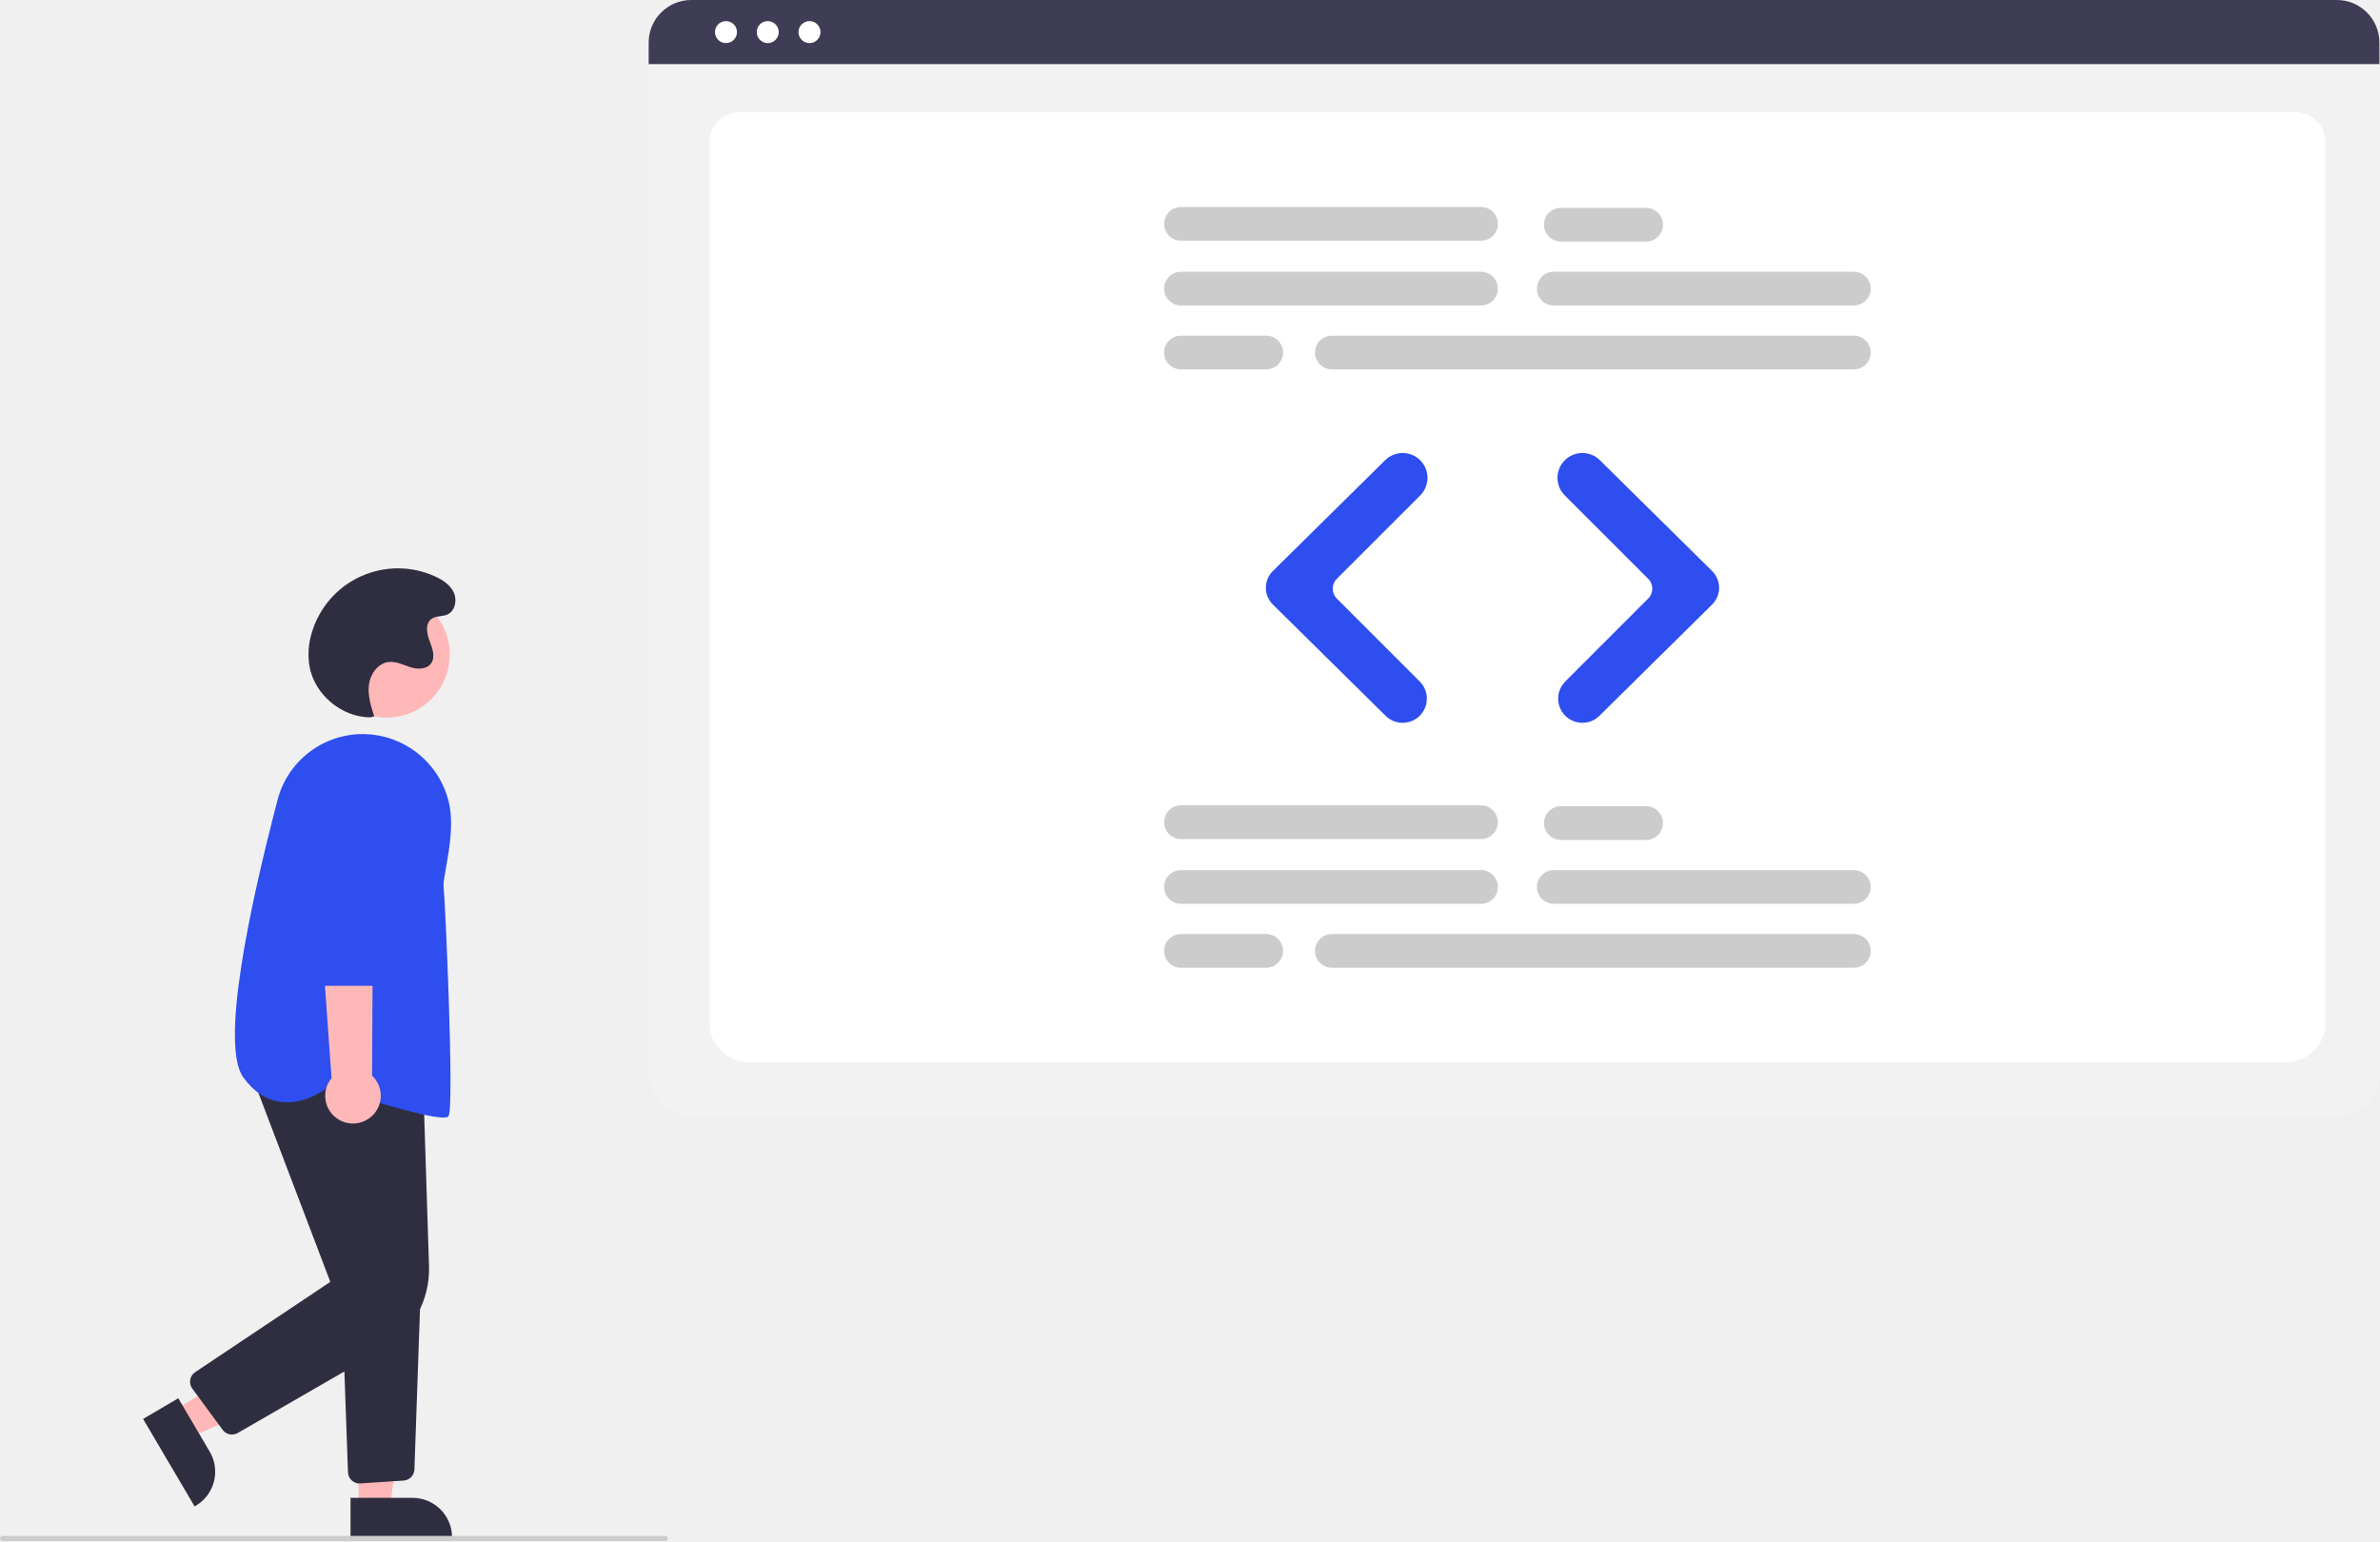
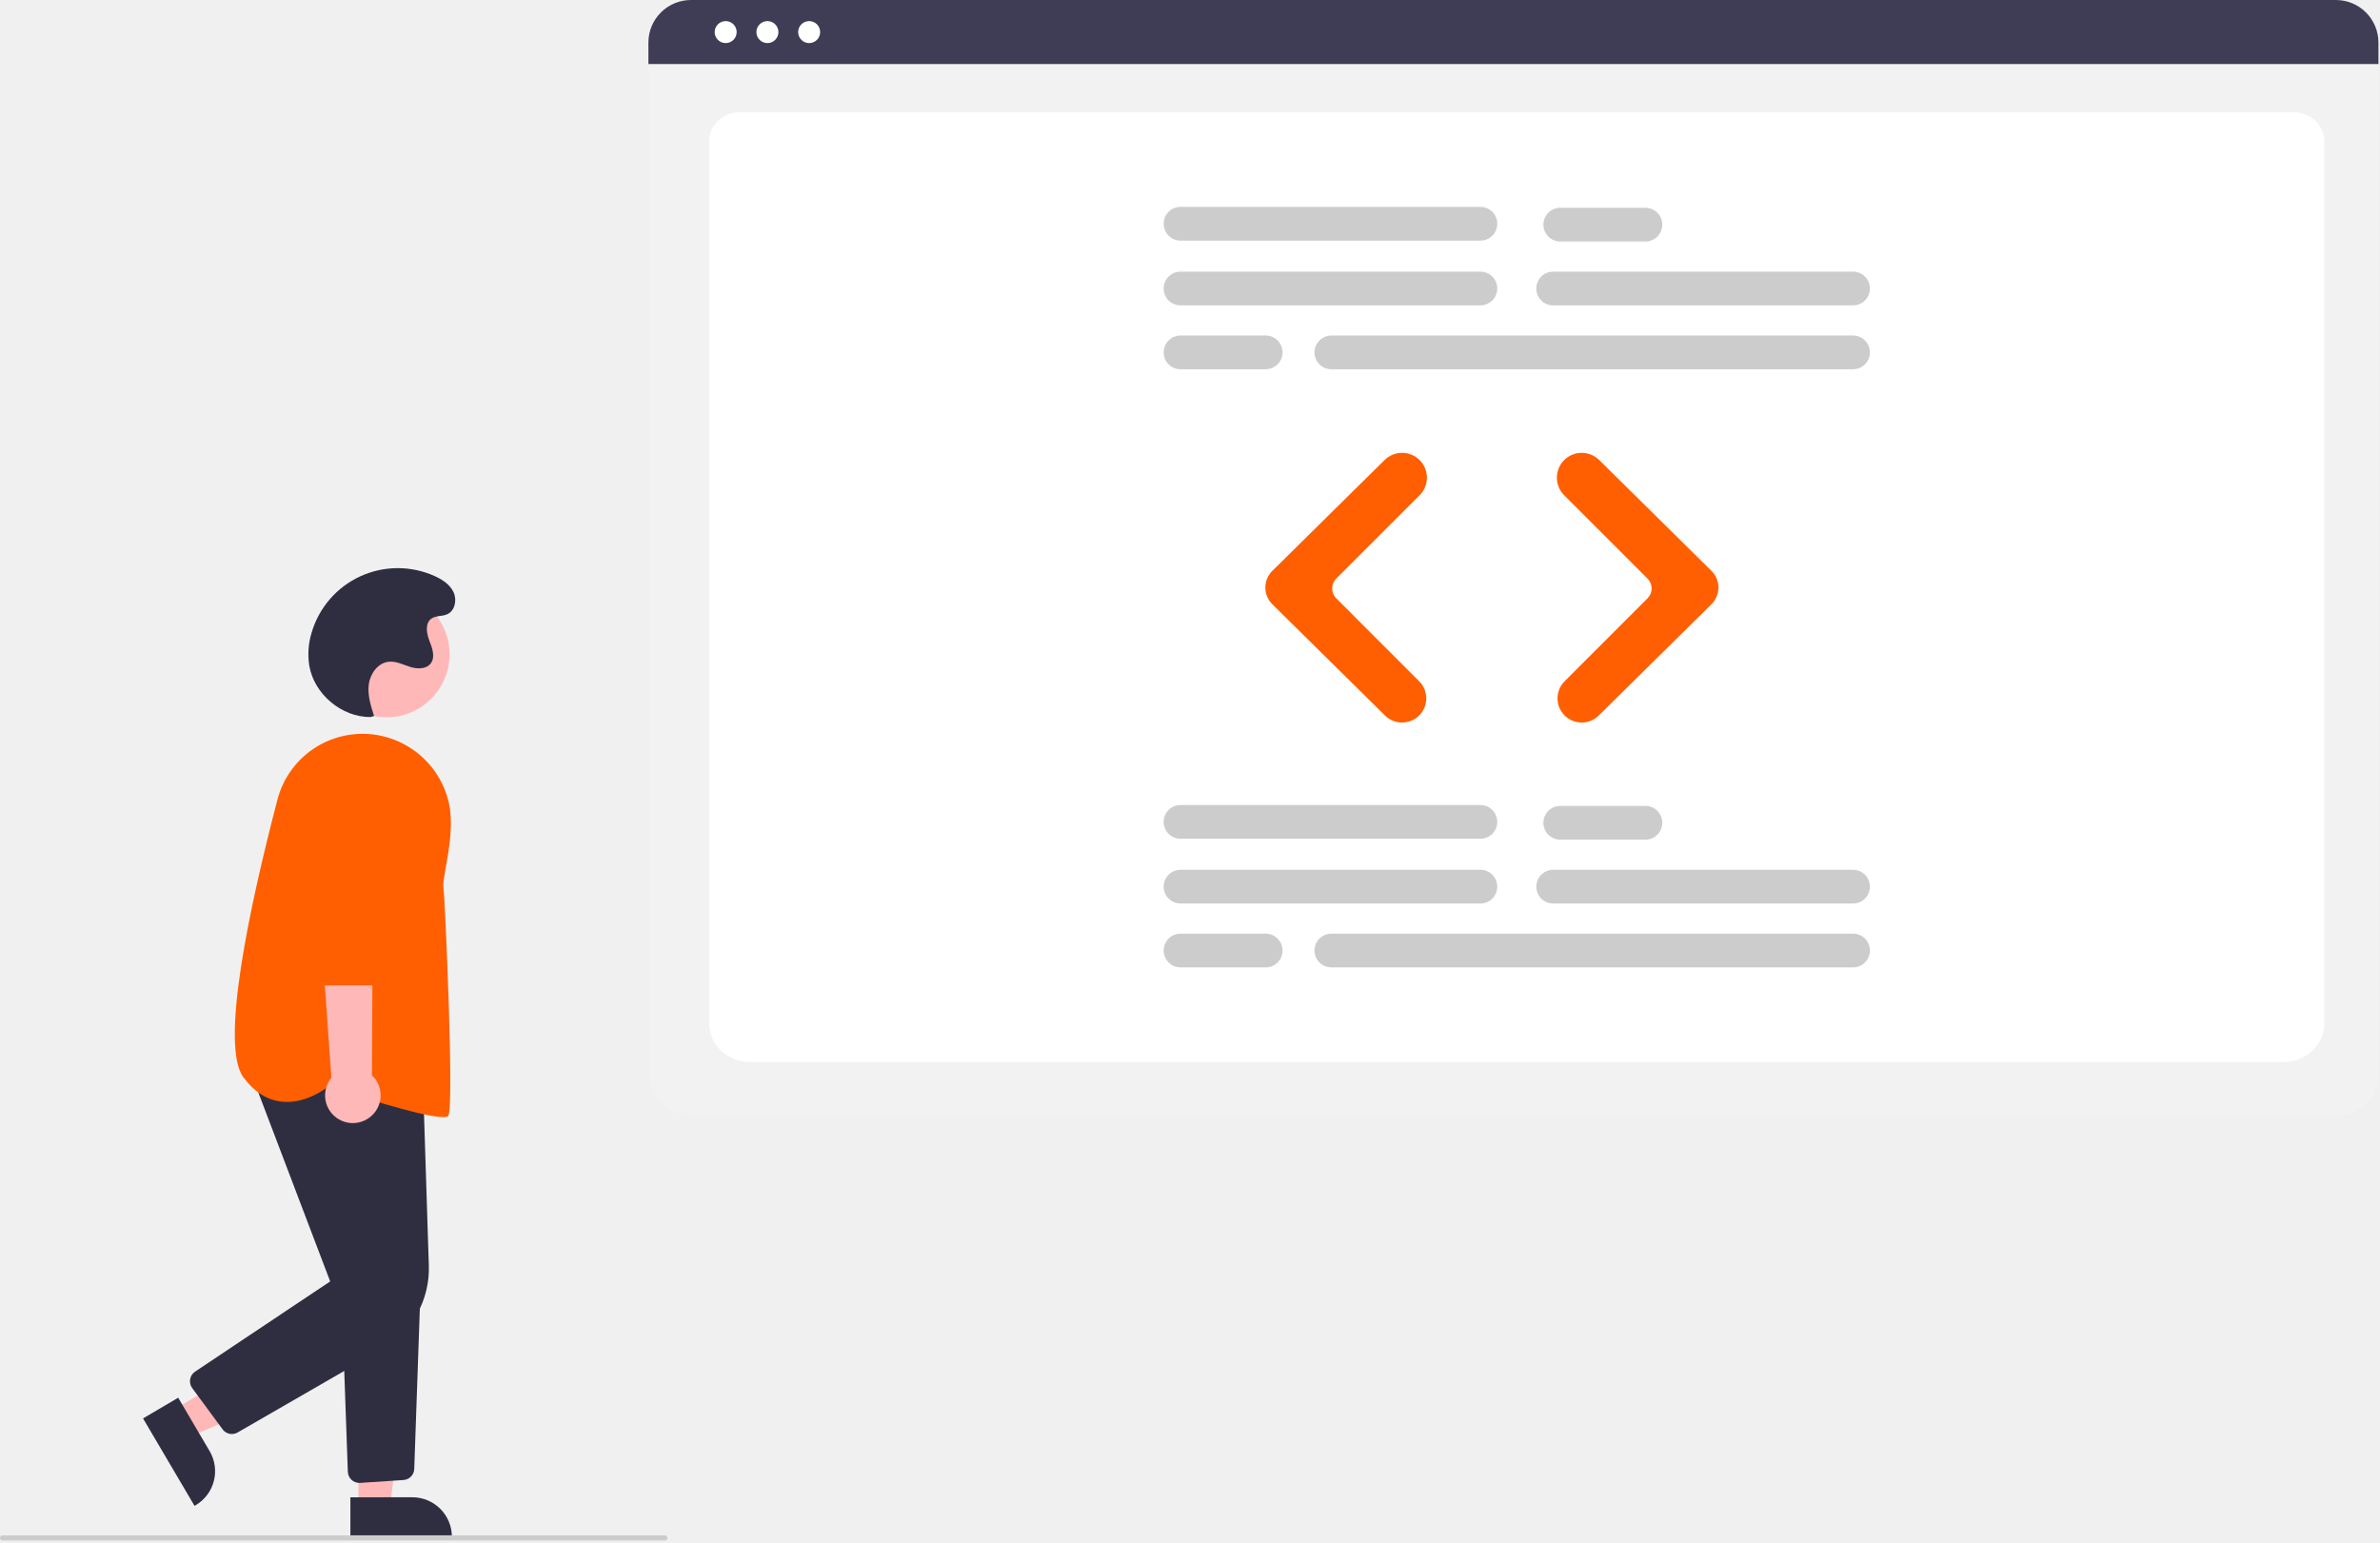
- <svg xmlns="http://www.w3.org/2000/svg" id="bb554b9e-b999-4ef3-b2f2-4c0395b94ae2" data-name="Layer 1" width="926.622" height="600.085" viewBox="0 0 926.622 600.085">
-   <circle cx="150.534" cy="254.872" r="24.561" fill="#ffb8b8" />
-   <polygon points="67.543 549.197 73.762 559.763 117.474 540.803 108.295 525.21 67.543 549.197" fill="#ffb8b8" />
-   <path d="M206.096,694.43,218.343,715.237l.001.001A15.386,15.386,0,0,1,212.888,736.302l-.431.254L192.405,702.489Z" transform="translate(-136.6892 -149.9575)" fill="#2f2e41" />
-   <polygon points="139.6 587.26 151.86 587.259 157.692 539.971 139.598 539.972 139.6 587.26" fill="#ffb8b8" />
-   <path d="M273.162,733.215l24.144-.001h.001a15.386,15.386,0,0,1,15.386,15.386v.5l-39.531.001Z" transform="translate(-136.6892 -149.9575)" fill="#2f2e41" />
-   <path d="M227.001,708.567a4.493,4.493,0,0,1-3.624-1.833l-11.824-16.059a4.5,4.5,0,0,1,1.125-6.41l52.614-35.142-31.747-83.475L301.434,571.252l2.287,71.733A36.046,36.046,0,0,1,285.675,675.409l-56.427,32.554A4.486,4.486,0,0,1,227.001,708.567Z" transform="translate(-136.6892 -149.9575)" fill="#2f2e41" />
-   <path d="M276.659,727.617a4.5,4.5,0,0,1-4.489-4.34l-2.488-69.882,30.808-1.623-2.453,70.384a4.487,4.487,0,0,1-4.2,4.333l-16.873,1.118C276.863,727.614,276.761,727.617,276.659,727.617Z" transform="translate(-136.6892 -149.9575)" fill="#2f2e41" />
-   <path d="M309.291,585.129c-7.838,0-35.217-8.816-44.721-11.959-1.422,1.138-9.233,6.979-18.351,5.911-5.626-.66-10.579-3.845-14.721-9.466-9.147-12.414,2.151-65.651,13.239-108.126a34.268,34.268,0,0,1,40.529-24.88h0a34.571,34.571,0,0,1,26.088,25.378c2.088,8.498.292,18.494-1.02,25.794-.616,3.432-1.104,6.143-.937,7.475.644,5.148,4.219,85.892,1.92,89.34C311.071,584.963,310.363,585.129,309.291,585.129Z" transform="translate(-136.6892 -149.9575)" fill="#2e4eef" />
-   <path d="M280.616,585.272a10.743,10.743,0,0,0,.942-16.446l.485-97.844-23.045,3.837,6.769,94.97A10.801,10.801,0,0,0,280.616,585.272Z" transform="translate(-136.6892 -149.9575)" fill="#ffb8b8" />
-   <path d="M285.946,533.818H261.124a4.514,4.514,0,0,1-4.5-4.459l-.609-67.292a17.603,17.603,0,1,1,35.204.043L290.446,529.37A4.515,4.515,0,0,1,285.946,533.818Z" transform="translate(-136.6892 -149.9575)" fill="#2e4eef" />
-   <path d="M280.969,429.289c-11.245.021-21.854-8.868-23.803-19.943a28.671,28.671,0,0,1,.919-13.014A34.954,34.954,0,0,1,306.021,374.379c3.008,1.361,5.971,3.316,7.349,6.317s.515,7.195-2.498,8.546c-1.969.882-4.44.449-6.187,1.716-2.509,1.819-1.863,5.691-.743,8.581s2.388,6.387.509,8.852c-1.75,2.297-5.249,2.226-8.004,1.361s-5.476-2.313-8.349-2.018c-4.19.43-7.202,4.598-7.759,8.773s.755,8.349,2.05,12.357Z" transform="translate(-136.6892 -149.9575)" fill="#2f2e41" />
-   <path d="M395.689,750.042h-258a1,1,0,1,1,0-2h258a1,1,0,0,1,0,2Z" transform="translate(-136.6892 -149.9575)" fill="#ccc" />
-   <path d="M1046.811,584.505H405.972a16.519,16.519,0,0,1-16.5-16.5V172.852a12.102,12.102,0,0,1,12.088-12.088h649.453a12.311,12.311,0,0,1,12.297,12.297V568.005A16.519,16.519,0,0,1,1046.811,584.505Z" transform="translate(-136.6892 -149.9575)" fill="#f2f2f2" />
-   <path d="M1026.091,563.673H428.846c-8.755,0-15.878-6.67-15.878-14.868v-344.105c0-6.08,5.278-11.027,11.766-11.027H1030.008c6.595,0,11.961,5.028,11.961,11.208V548.805C1041.969,557.003,1034.846,563.673,1026.091,563.673Z" transform="translate(-136.6892 -149.9575)" fill="#fff" />
-   <path d="M1063.081,174.908H389.241v-8.4a16.574,16.574,0,0,1,16.56-16.55H1046.521a16.574,16.574,0,0,1,16.56,16.55Z" transform="translate(-136.6892 -149.9575)" fill="#3f3d56" />
-   <circle cx="282.647" cy="12.5" r="4.283" fill="#fff" />
-   <circle cx="298.906" cy="12.5" r="4.283" fill="#fff" />
-   <circle cx="315.165" cy="12.5" r="4.283" fill="#fff" />
-   <path d="M713.3,268.912H596.492a6.566,6.566,0,0,1,0-13.132H713.3a6.566,6.566,0,1,1,0,13.132Z" transform="translate(-136.6892 -149.9575)" fill="#ccc" />
-   <path d="M858.446,268.912H741.638a6.566,6.566,0,0,1,0-13.132H858.446a6.566,6.566,0,1,1,0,13.132Z" transform="translate(-136.6892 -149.9575)" fill="#ccc" />
-   <path d="M858.446,293.794H655.241a6.566,6.566,0,1,1,0-13.132H858.446a6.566,6.566,0,1,1,0,13.132Z" transform="translate(-136.6892 -149.9575)" fill="#ccc" />
-   <path d="M713.3,243.684H596.492a6.566,6.566,0,0,1,0-13.132H713.3a6.566,6.566,0,1,1,0,13.132Z" transform="translate(-136.6892 -149.9575)" fill="#ccc" />
-   <path d="M777.579,244.03H744.402a6.566,6.566,0,0,1,0-13.132H777.579a6.566,6.566,0,1,1,0,13.132Z" transform="translate(-136.6892 -149.9575)" fill="#ccc" />
-   <path d="M629.668,293.794H596.492a6.566,6.566,0,0,1,0-13.132h33.176a6.566,6.566,0,1,1,0,13.132Z" transform="translate(-136.6892 -149.9575)" fill="#ccc" />
-   <path d="M713.3,501.912H596.492a6.566,6.566,0,0,1,0-13.132H713.3a6.566,6.566,0,1,1,0,13.132Z" transform="translate(-136.6892 -149.9575)" fill="#ccc" />
-   <path d="M858.446,501.912H741.638a6.566,6.566,0,0,1,0-13.132H858.446a6.566,6.566,0,1,1,0,13.132Z" transform="translate(-136.6892 -149.9575)" fill="#ccc" />
-   <path d="M858.446,526.794H655.241a6.566,6.566,0,1,1,0-13.132H858.446a6.566,6.566,0,1,1,0,13.132Z" transform="translate(-136.6892 -149.9575)" fill="#ccc" />
-   <path d="M713.3,476.684H596.492a6.566,6.566,0,0,1,0-13.132H713.3a6.566,6.566,0,1,1,0,13.132Z" transform="translate(-136.6892 -149.9575)" fill="#ccc" />
-   <path d="M777.579,477.03H744.402a6.566,6.566,0,0,1,0-13.132H777.579a6.566,6.566,0,0,1,0,13.132Z" transform="translate(-136.6892 -149.9575)" fill="#ccc" />
-   <path d="M629.668,526.794H596.492a6.566,6.566,0,0,1,0-13.132h33.176a6.566,6.566,0,1,1,0,13.132Z" transform="translate(-136.6892 -149.9575)" fill="#ccc" />
-   <path d="M682.793,431.419a9.397,9.397,0,0,1-6.624-2.71l-43.909-43.359a9.152,9.152,0,0,1,0-13.023l43.731-43.184a9.702,9.702,0,0,1,13.644.043h0a9.689,9.689,0,0,1,0,13.687l-32.496,32.497a5.413,5.413,0,0,0,0,7.647l32.32,32.32a9.418,9.418,0,0,1-6.666,16.084Z" transform="translate(-136.6892 -149.9575)" fill="#2e4eef" />
-   <path d="M752.759,431.419a9.418,9.418,0,0,1-6.666-16.084L778.412,383.015a5.413,5.413,0,0,0,0-7.647L745.916,342.872a9.678,9.678,0,0,1,0-13.687h0a9.702,9.702,0,0,1,13.644-.043l43.731,43.184a9.152,9.152,0,0,1,0,13.023l-43.909,43.359A9.399,9.399,0,0,1,752.759,431.419Z" transform="translate(-136.6892 -149.9575)" fill="#2e4eef" />
+ <svg xmlns="http://www.w3.org/2000/svg" width="927" height="601" viewBox="0 0 927 601" fill="none">
+   <g clip-path="url(#clip0_24_574)">
+     <path d="M150.534 279.434C164.099 279.434 175.095 268.437 175.095 254.873C175.095 241.308 164.099 230.312 150.534 230.312C136.969 230.312 125.973 241.308 125.973 254.873C125.973 268.437 136.969 279.434 150.534 279.434Z" fill="#FFB8B8" />
+     <path d="M67.543 549.197L73.762 559.763L117.474 540.803L108.295 525.21L67.543 549.197Z" fill="#FFB8B8" />
+     <path d="M69.406 544.472L81.654 565.279L81.654 565.28C82.679 567.021 83.351 568.947 83.632 570.948C83.912 572.949 83.796 574.986 83.289 576.942C82.782 578.898 81.896 580.735 80.679 582.349C79.462 583.962 77.94 585.32 76.199 586.344L75.768 586.598L55.715 552.531L69.406 544.472Z" fill="#2F2E41" />
+     <path d="M139.6 587.26L151.86 587.259L157.692 539.971L139.598 539.972L139.6 587.26Z" fill="#FFB8B8" />
+     <path d="M136.473 583.257L160.617 583.256H160.618C162.638 583.256 164.639 583.654 166.506 584.427C168.373 585.2 170.069 586.334 171.498 587.762C172.927 589.191 174.06 590.887 174.833 592.754C175.606 594.621 176.004 596.622 176.004 598.642V599.142L136.474 599.144L136.473 583.257Z" fill="#2F2E41" />
+     <path d="M90.311 558.61C89.606 558.61 88.91 558.445 88.281 558.126C87.651 557.808 87.105 557.345 86.687 556.777L74.864 540.718C74.503 540.228 74.245 539.671 74.106 539.078C73.967 538.486 73.95 537.872 74.055 537.273C74.16 536.673 74.386 536.102 74.718 535.592C75.05 535.083 75.482 534.646 75.988 534.308L128.602 499.167L96.856 415.692L164.745 421.294L167.031 493.028C167.246 499.561 165.68 506.029 162.502 511.74C159.323 517.451 154.651 522.191 148.986 525.452L92.56 558.005C91.876 558.401 91.101 558.61 90.311 558.61V558.61Z" fill="#2F2E41" />
+     <path d="M139.97 577.66C138.806 577.657 137.687 577.204 136.85 576.395C136.013 575.586 135.523 574.483 135.481 573.32L132.993 503.438L163.802 501.815L161.348 572.199C161.312 573.314 160.862 574.375 160.086 575.177C159.309 575.978 158.262 576.461 157.149 576.532L140.276 577.65C140.174 577.657 140.072 577.66 139.97 577.66Z" fill="#2F2E41" />
+     <path d="M172.602 435.171C164.763 435.171 137.385 426.355 127.88 423.212C126.459 424.35 118.647 430.191 109.529 429.123C103.903 428.463 98.951 425.279 94.808 419.658C85.661 407.243 96.959 354.006 108.047 311.532C110.27 302.946 115.735 295.557 123.293 290.917C130.851 286.277 139.914 284.748 148.576 286.652V286.652C154.854 288.038 160.621 291.147 165.23 295.63C169.838 300.113 173.105 305.792 174.664 312.03C176.751 320.528 174.955 330.524 173.644 337.824C173.028 341.255 172.541 343.966 172.707 345.298C173.351 350.447 176.926 431.19 174.627 434.638C174.382 435.005 173.674 435.171 172.602 435.171Z" fill="#FF5F00" />
+     <path d="M143.927 435.314C145.187 434.376 146.225 433.174 146.97 431.791C147.715 430.408 148.147 428.879 148.237 427.311C148.327 425.743 148.072 424.175 147.49 422.716C146.908 421.257 146.013 419.944 144.868 418.868L145.354 321.025L122.309 324.862L129.078 419.833C127.399 421.875 126.527 424.463 126.628 427.105C126.729 429.747 127.796 432.26 129.626 434.169C131.457 436.077 133.923 437.248 136.559 437.459C139.195 437.67 141.816 436.907 143.927 435.314V435.314Z" fill="#FFB8B8" />
+     <path d="M149.257 383.861H124.435C123.249 383.857 122.113 383.388 121.271 382.553C120.429 381.719 119.949 380.587 119.935 379.402L119.325 312.11C119.304 309.783 119.745 307.475 120.621 305.32C121.498 303.164 122.793 301.204 124.432 299.552C126.071 297.9 128.021 296.59 130.169 295.696C132.318 294.803 134.622 294.344 136.949 294.347C139.276 294.35 141.579 294.814 143.726 295.713C145.872 296.611 147.819 297.927 149.454 299.582C151.089 301.238 152.379 303.202 153.25 305.359C154.122 307.517 154.556 309.826 154.53 312.153L153.756 379.413C153.739 380.596 153.257 381.725 152.416 382.557C151.574 383.388 150.44 383.857 149.257 383.861V383.861Z" fill="#FF5F00" />
+     <path d="M144.28 279.331C133.035 279.352 122.426 270.463 120.477 259.388C119.78 255.037 120.094 250.584 121.397 246.374C122.811 241.582 125.236 237.149 128.508 233.373C131.781 229.597 135.825 226.567 140.367 224.487C144.91 222.406 149.846 221.324 154.843 221.313C159.839 221.302 164.78 222.362 169.332 224.421C172.34 225.783 175.303 227.738 176.681 230.739C178.058 233.74 177.196 237.934 174.183 239.285C172.214 240.167 169.743 239.734 167.996 241C165.487 242.82 166.132 246.692 167.253 249.581C168.373 252.471 169.641 255.968 167.762 258.434C166.012 260.731 162.514 260.66 159.758 259.795C157.002 258.93 154.282 257.482 151.409 257.777C147.219 258.206 144.208 262.375 143.65 266.55C143.093 270.725 144.405 274.899 145.7 278.907L144.28 279.331Z" fill="#2F2E41" />
+     <path d="M259 600.085H1C0.735 600.085 0.48 599.98 0.293 599.792C0.105 599.605 0 599.35 0 599.085C0 598.82 0.105 598.565 0.293 598.378C0.48 598.19 0.735 598.085 1 598.085H259C259.265 598.085 259.52 598.19 259.707 598.378C259.895 598.565 260 598.82 260 599.085C260 599.35 259.895 599.605 259.707 599.792C259.52 599.98 259.265 600.085 259 600.085Z" fill="#CCCCCC" />
+     <path d="M910.122 434.548H269.283C264.909 434.543 260.715 432.803 257.621 429.71C254.528 426.616 252.788 422.422 252.783 418.048V22.894C252.787 19.689 254.061 16.617 256.328 14.35C258.594 12.084 261.666 10.809 264.871 10.806H914.325C917.585 10.809 920.711 12.106 923.016 14.412C925.321 16.717 926.618 19.843 926.622 23.103V418.048C926.617 422.422 924.877 426.616 921.784 429.71C918.69 432.803 914.496 434.543 910.122 434.548V434.548Z" fill="#F2F2F2" />
+     <path d="M889.402 413.716H292.157C283.402 413.716 276.279 407.046 276.279 398.847V54.742C276.279 48.662 281.557 43.716 288.045 43.716H893.319C899.914 43.716 905.279 48.744 905.279 54.924V398.847C905.279 407.046 898.156 413.716 889.402 413.716Z" fill="white" />
+     <path d="M926.392 24.95H252.552V16.55C252.558 12.161 254.305 7.953 257.41 4.851C260.514 1.748 264.723 0.004 269.112 0H909.832C914.221 0.004 918.43 1.748 921.534 4.851C924.639 7.953 926.386 12.161 926.392 16.55V24.95Z" fill="#3F3D56" />
+     <path d="M282.647 16.783C285.012 16.783 286.93 14.866 286.93 12.5C286.93 10.134 285.012 8.217 282.647 8.217C280.281 8.217 278.363 10.134 278.363 12.5C278.363 14.866 280.281 16.783 282.647 16.783Z" fill="white" />
+     <path d="M298.906 16.783C301.272 16.783 303.189 14.866 303.189 12.5C303.189 10.134 301.272 8.217 298.906 8.217C296.54 8.217 294.623 10.134 294.623 12.5C294.623 14.866 296.54 16.783 298.906 16.783Z" fill="white" />
+     <path d="M315.165 16.783C317.53 16.783 319.448 14.866 319.448 12.5C319.448 10.134 317.53 8.217 315.165 8.217C312.799 8.217 310.881 10.134 310.881 12.5C310.881 14.866 312.799 16.783 315.165 16.783Z" fill="white" />
+     <path d="M576.611 118.955H459.802C458.061 118.955 456.391 118.263 455.159 117.031C453.928 115.8 453.236 114.13 453.236 112.388C453.236 110.647 453.928 108.977 455.159 107.745C456.391 106.514 458.061 105.822 459.802 105.822H576.611C578.352 105.822 580.022 106.514 581.254 107.745C582.485 108.977 583.177 110.647 583.177 112.388C583.177 114.13 582.485 115.8 581.254 117.031C580.022 118.263 578.352 118.955 576.611 118.955V118.955Z" fill="#CCCCCC" />
+     <path d="M721.757 118.955H604.948C603.207 118.955 601.537 118.263 600.305 117.031C599.074 115.8 598.382 114.13 598.382 112.388C598.382 110.647 599.074 108.977 600.305 107.745C601.537 106.514 603.207 105.822 604.948 105.822H721.757C723.498 105.822 725.168 106.514 726.4 107.745C727.631 108.977 728.323 110.647 728.323 112.388C728.323 114.13 727.631 115.8 726.4 117.031C725.168 118.263 723.498 118.955 721.757 118.955V118.955Z" fill="#CCCCCC" />
+     <path d="M721.757 143.837H518.552C516.811 143.837 515.14 143.145 513.909 141.913C512.678 140.682 511.986 139.012 511.986 137.27C511.986 135.529 512.678 133.859 513.909 132.628C515.14 131.396 516.811 130.704 518.552 130.704H721.757C723.498 130.704 725.168 131.396 726.4 132.628C727.631 133.859 728.323 135.529 728.323 137.27C728.323 139.012 727.631 140.682 726.4 141.913C725.168 143.145 723.498 143.837 721.757 143.837Z" fill="#CCCCCC" />
+     <path d="M576.61 93.727H459.802C458.062 93.725 456.394 93.032 455.164 91.801C453.935 90.57 453.244 88.901 453.244 87.161C453.244 85.421 453.935 83.752 455.164 82.52C456.394 81.289 458.062 80.597 459.802 80.594H576.61C577.473 80.593 578.328 80.763 579.126 81.092C579.923 81.421 580.648 81.905 581.259 82.515C581.869 83.125 582.353 83.849 582.684 84.646C583.014 85.443 583.185 86.298 583.185 87.161C583.185 88.024 583.014 88.878 582.684 89.675C582.353 90.472 581.869 91.197 581.259 91.806C580.648 92.416 579.923 92.9 579.126 93.229C578.328 93.559 577.473 93.728 576.61 93.727V93.727Z" fill="#CCCCCC" />
+     <path d="M640.889 94.072H607.713C605.972 94.072 604.302 93.38 603.07 92.149C601.839 90.918 601.147 89.248 601.147 87.506C601.147 85.765 601.839 84.094 603.07 82.863C604.302 81.632 605.972 80.94 607.713 80.94H640.889C642.631 80.94 644.301 81.632 645.532 82.863C646.764 84.094 647.456 85.765 647.456 87.506C647.456 89.248 646.764 90.918 645.532 92.149C644.301 93.38 642.631 94.072 640.889 94.072Z" fill="#CCCCCC" />
+     <path d="M492.978 143.837H459.802C458.062 143.834 456.394 143.142 455.164 141.911C453.935 140.679 453.244 139.011 453.244 137.27C453.244 135.53 453.935 133.862 455.164 132.63C456.394 131.399 458.062 130.706 459.802 130.704H492.978C493.841 130.703 494.696 130.872 495.494 131.202C496.291 131.531 497.016 132.015 497.627 132.625C498.237 133.234 498.722 133.959 499.052 134.756C499.383 135.553 499.553 136.408 499.553 137.27C499.553 138.133 499.383 138.988 499.052 139.785C498.722 140.582 498.237 141.306 497.627 141.916C497.016 142.526 496.291 143.01 495.494 143.339C494.696 143.669 493.841 143.838 492.978 143.837Z" fill="#CCCCCC" />
+     <path d="M576.611 351.955H459.802C458.061 351.955 456.391 351.263 455.159 350.031C453.928 348.8 453.236 347.13 453.236 345.388C453.236 343.647 453.928 341.977 455.159 340.745C456.391 339.514 458.061 338.822 459.802 338.822H576.611C577.473 338.822 578.327 338.992 579.123 339.322C579.92 339.652 580.644 340.136 581.254 340.745C581.863 341.355 582.347 342.079 582.677 342.876C583.007 343.672 583.177 344.526 583.177 345.388C583.177 346.251 583.007 347.105 582.677 347.901C582.347 348.698 581.863 349.422 581.254 350.031C580.644 350.641 579.92 351.125 579.123 351.455C578.327 351.785 577.473 351.955 576.611 351.955V351.955Z" fill="#CCCCCC" />
+     <path d="M721.757 351.955H604.948C603.207 351.955 601.537 351.263 600.305 350.031C599.074 348.8 598.382 347.13 598.382 345.388C598.382 343.647 599.074 341.977 600.305 340.745C601.537 339.514 603.207 338.822 604.948 338.822H721.757C722.619 338.822 723.473 338.992 724.269 339.322C725.066 339.652 725.79 340.136 726.4 340.745C727.009 341.355 727.493 342.079 727.823 342.876C728.153 343.672 728.323 344.526 728.323 345.388C728.323 346.251 728.153 347.105 727.823 347.901C727.493 348.698 727.009 349.422 726.4 350.031C725.79 350.641 725.066 351.125 724.269 351.455C723.473 351.785 722.619 351.955 721.757 351.955V351.955Z" fill="#CCCCCC" />
+     <path d="M721.757 376.837H518.552C516.811 376.837 515.14 376.145 513.909 374.913C512.678 373.682 511.986 372.012 511.986 370.27C511.986 368.529 512.678 366.859 513.909 365.628C515.14 364.396 516.811 363.704 518.552 363.704H721.757C722.62 363.703 723.474 363.872 724.272 364.202C725.069 364.531 725.794 365.015 726.405 365.625C727.015 366.234 727.5 366.959 727.83 367.756C728.161 368.553 728.331 369.407 728.331 370.27C728.331 371.133 728.161 371.988 727.83 372.785C727.5 373.582 727.015 374.306 726.405 374.916C725.794 375.526 725.069 376.01 724.272 376.339C723.474 376.669 722.62 376.838 721.757 376.837Z" fill="#CCCCCC" />
+     <path d="M576.611 326.727H459.802C458.061 326.727 456.391 326.035 455.159 324.804C453.928 323.572 453.236 321.902 453.236 320.161C453.236 318.419 453.928 316.749 455.159 315.518C456.391 314.286 458.061 313.594 459.802 313.594H576.611C578.352 313.594 580.022 314.286 581.254 315.518C582.485 316.749 583.177 318.419 583.177 320.161C583.177 321.902 582.485 323.572 581.254 324.804C580.022 326.035 578.352 326.727 576.611 326.727Z" fill="#CCCCCC" />
+     <path d="M640.889 327.072H607.713C605.972 327.072 604.302 326.38 603.07 325.149C601.839 323.918 601.147 322.248 601.147 320.506C601.147 318.765 601.839 317.095 603.07 315.863C604.302 314.632 605.972 313.94 607.713 313.94H640.889C642.631 313.94 644.301 314.632 645.532 315.863C646.764 317.095 647.456 318.765 647.456 320.506C647.456 322.248 646.764 323.918 645.532 325.149C644.301 326.38 642.631 327.072 640.889 327.072V327.072Z" fill="#CCCCCC" />
+     <path d="M492.979 376.837H459.802C458.061 376.837 456.391 376.145 455.159 374.913C453.928 373.682 453.236 372.012 453.236 370.27C453.236 368.529 453.928 366.859 455.159 365.628C456.391 364.396 458.061 363.704 459.802 363.704H492.979C493.842 363.703 494.696 363.872 495.494 364.202C496.292 364.531 497.016 365.015 497.627 365.625C498.237 366.234 498.722 366.959 499.052 367.756C499.383 368.553 499.553 369.407 499.553 370.27C499.553 371.133 499.383 371.988 499.052 372.785C498.722 373.582 498.237 374.306 497.627 374.916C497.016 375.526 496.292 376.01 495.494 376.339C494.696 376.669 493.842 376.838 492.979 376.837Z" fill="#CCCCCC" />
+     <path d="M546.104 281.462C543.625 281.467 541.244 280.493 539.48 278.752L495.572 235.392C494.71 234.541 494.025 233.527 493.558 232.409C493.091 231.291 492.851 230.092 492.851 228.881C492.851 227.669 493.091 226.47 493.558 225.352C494.025 224.234 494.71 223.22 495.572 222.369L539.303 179.185C541.125 177.394 543.579 176.395 546.134 176.403C548.688 176.411 551.136 177.426 552.947 179.228C554.759 181.044 555.777 183.505 555.777 186.071C555.777 188.637 554.759 191.098 552.947 192.914L520.451 225.411C519.438 226.426 518.87 227.801 518.87 229.234C518.87 230.668 519.438 232.043 520.451 233.057L552.77 265.378C554.09 266.695 554.989 268.374 555.354 270.203C555.718 272.031 555.532 273.927 554.818 275.65C554.104 277.372 552.895 278.844 551.343 279.879C549.792 280.913 547.969 281.464 546.104 281.462V281.462Z" fill="#FF5F00" />
+     <path d="M616.069 281.462C614.205 281.464 612.381 280.913 610.83 279.879C609.279 278.844 608.07 277.372 607.356 275.65C606.642 273.927 606.455 272.031 606.82 270.203C607.184 268.374 608.083 266.695 609.403 265.378L641.723 233.057C642.735 232.043 643.304 230.668 643.304 229.234C643.304 227.801 642.735 226.426 641.723 225.411L609.227 192.914C608.328 192.016 607.615 190.949 607.129 189.774C606.642 188.6 606.392 187.342 606.392 186.071C606.392 184.8 606.642 183.541 607.129 182.367C607.615 181.193 608.328 180.126 609.227 179.228V179.228C611.037 177.426 613.485 176.411 616.04 176.403C618.594 176.395 621.049 177.394 622.87 179.185L666.602 222.369C667.464 223.22 668.148 224.234 668.615 225.352C669.082 226.47 669.323 227.669 669.323 228.881C669.323 230.092 669.082 231.292 668.615 232.409C668.148 233.527 667.464 234.541 666.602 235.392L622.693 278.752C620.929 280.493 618.548 281.467 616.069 281.462Z" fill="#FF5F00" />
+   </g>
+   <defs>
+     <clipPath id="clip0_24_574">
+       <rect width="926.622" height="600.085" fill="white" />
+     </clipPath>
+   </defs>
</svg>
